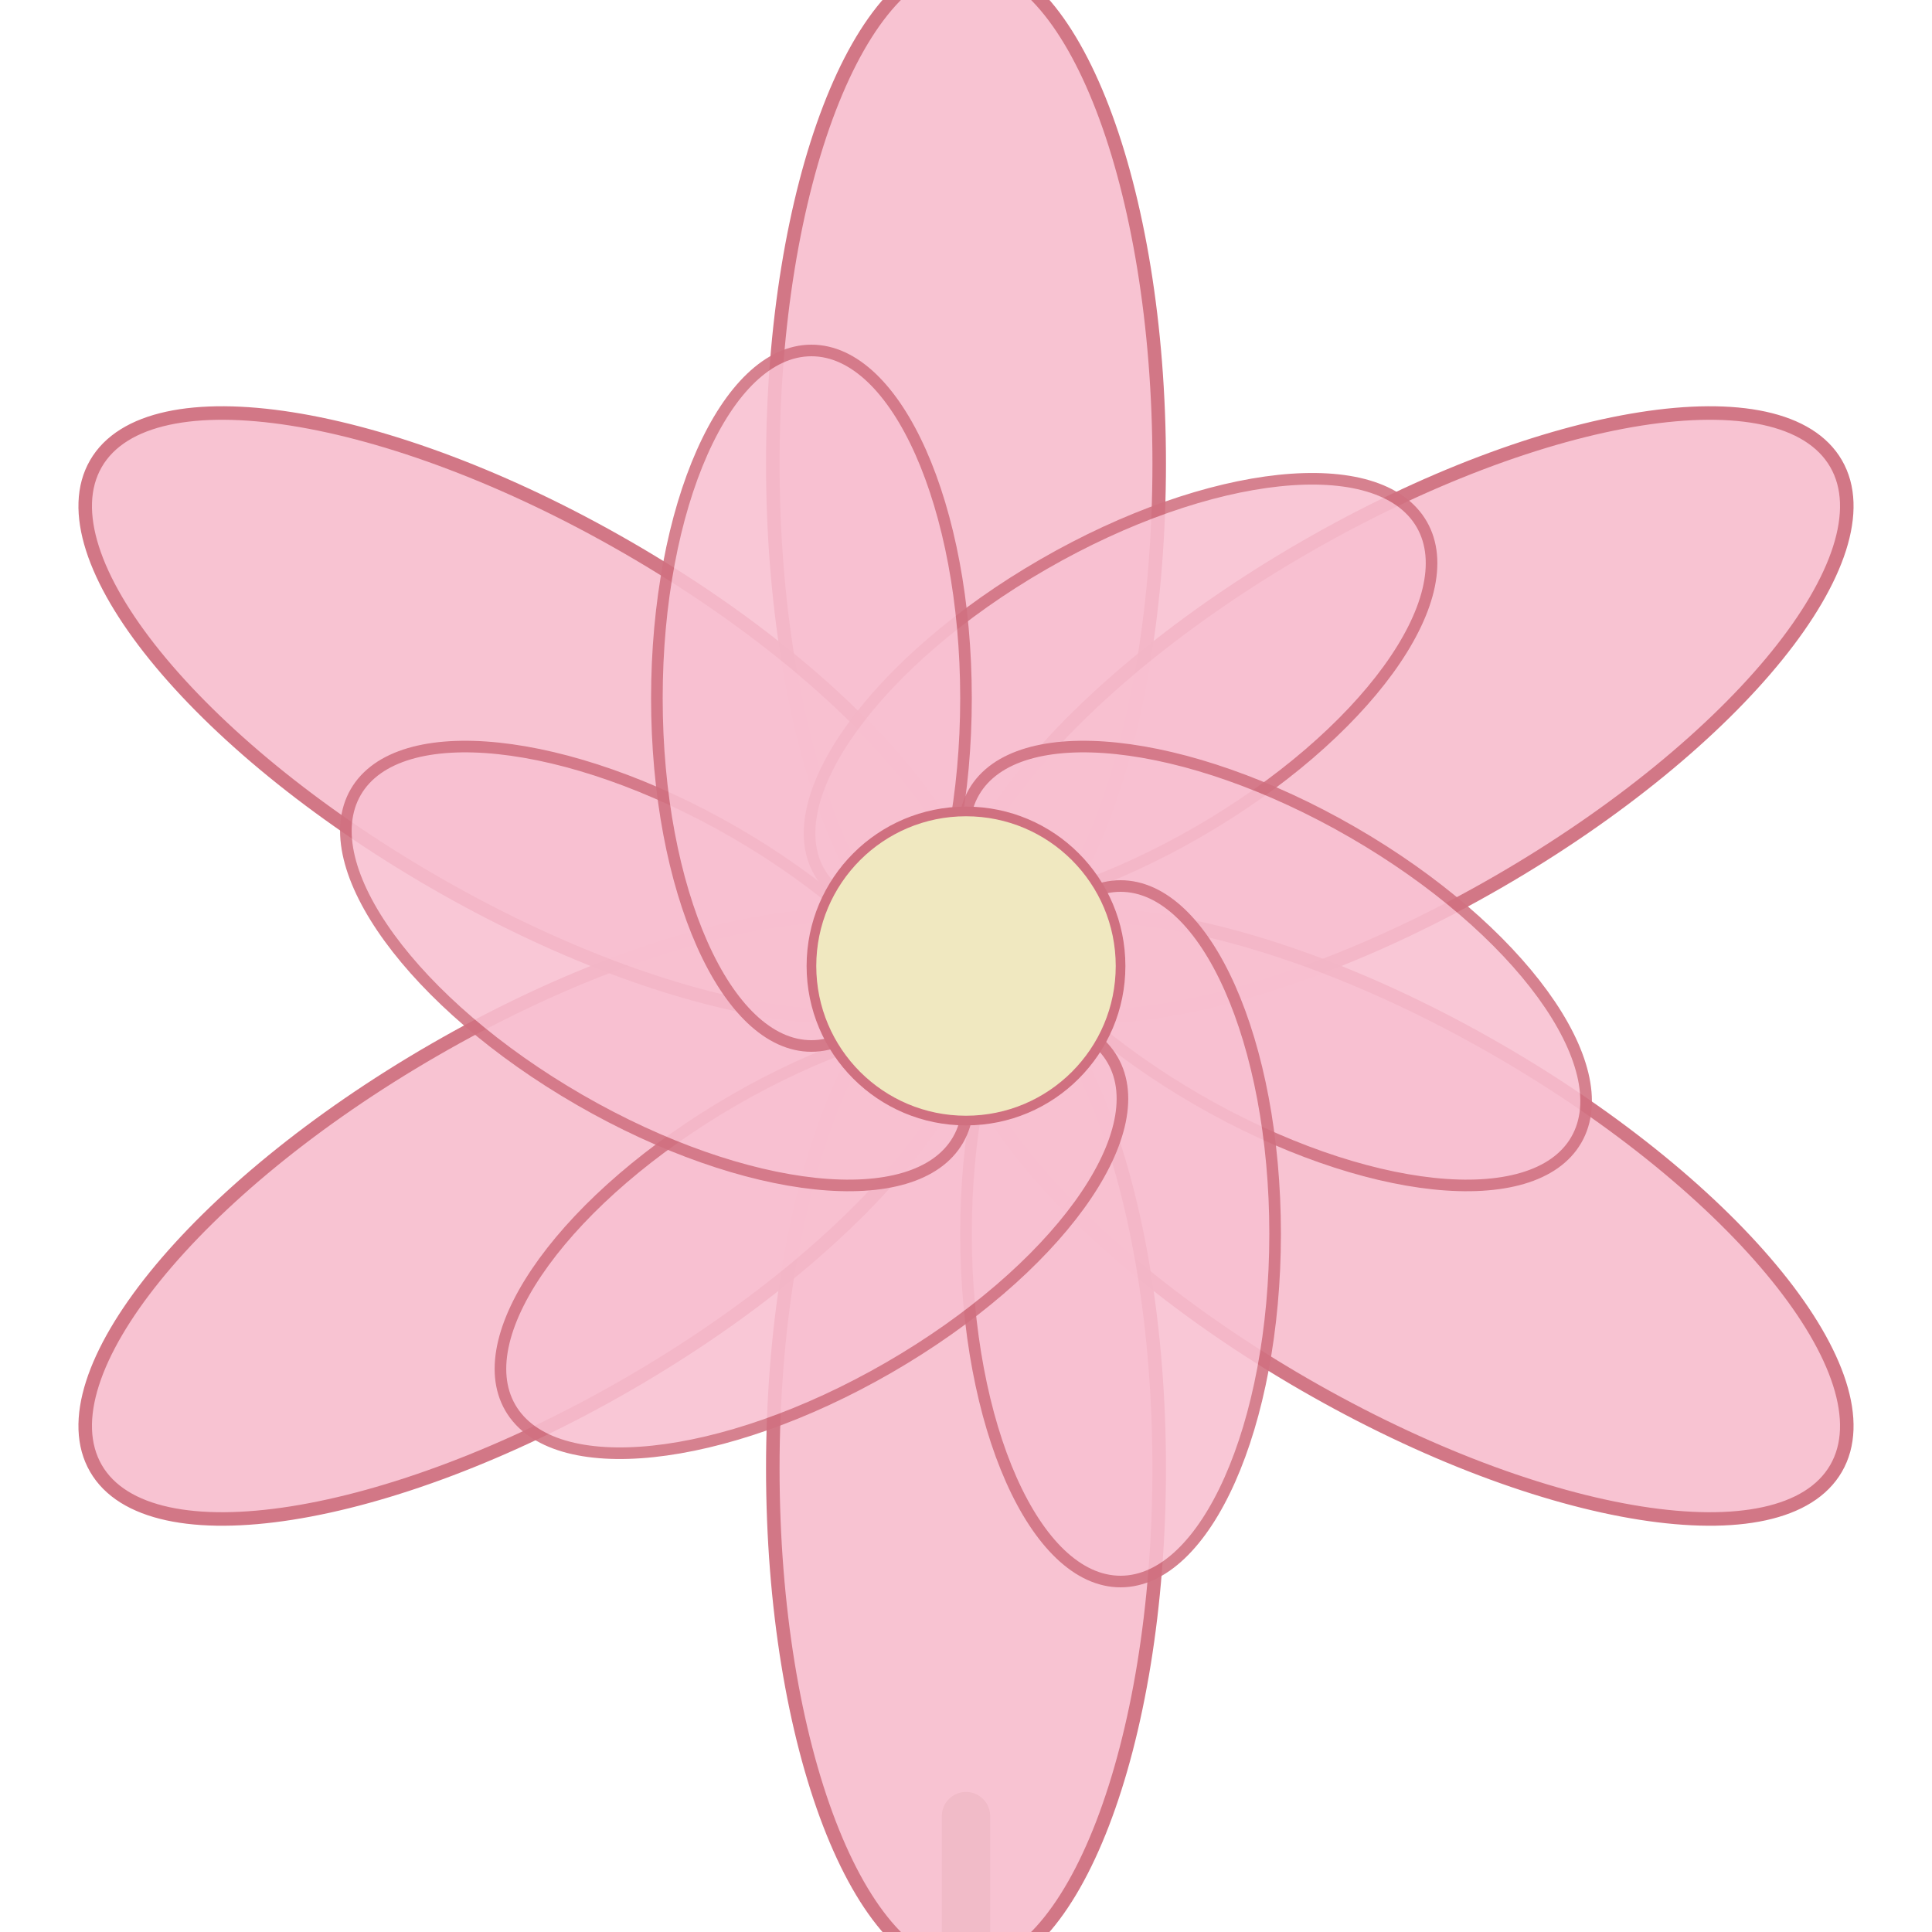
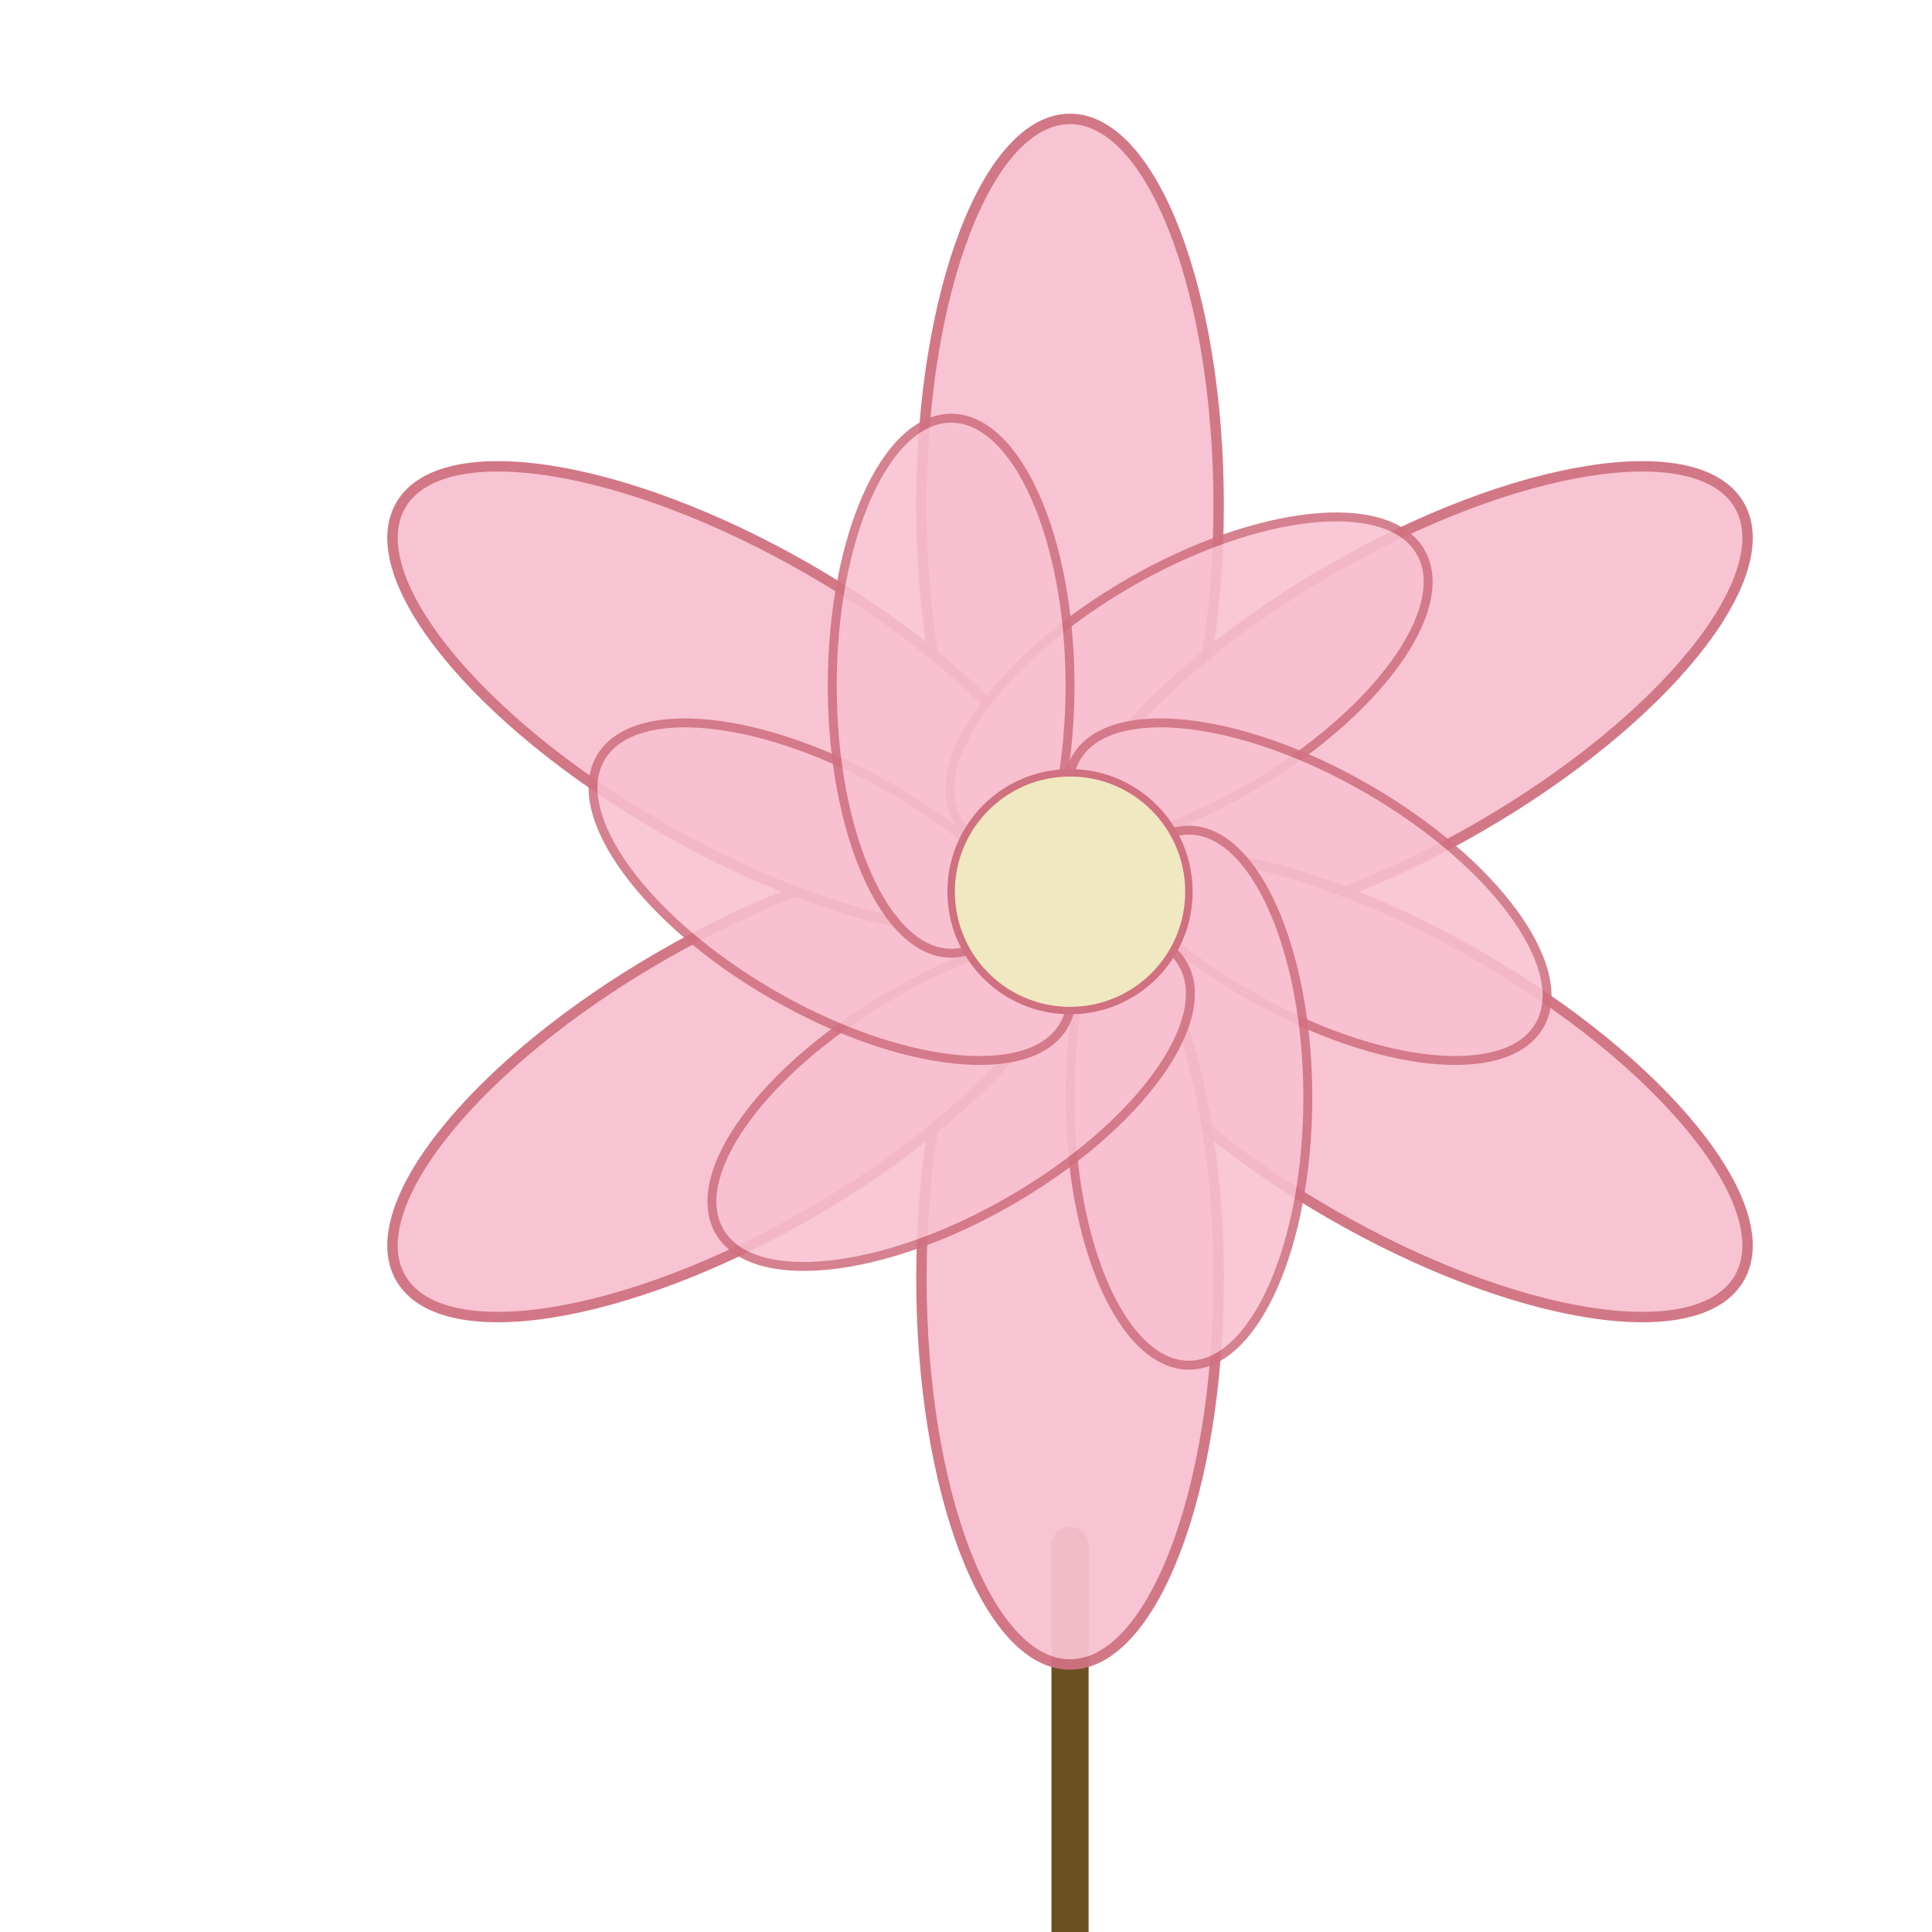
- <svg xmlns="http://www.w3.org/2000/svg" viewBox="0 0 100 100" width="100" height="100">
+ <svg xmlns="http://www.w3.org/2000/svg" viewBox="-2 -10 90 130" width="100" height="100">
  <line x1="50" y1="94" x2="50" y2="126" stroke="#6a5020" stroke-width="2.5" stroke-linecap="round" />
  <ellipse cx="50.00" cy="24.00" rx="10" ry="26" transform="rotate(0.0 50.00 24.00)" fill="#f8c0d0" stroke="#d07080" stroke-width="0.7" opacity="0.95" />
  <ellipse cx="72.52" cy="37.00" rx="10" ry="26" transform="rotate(60.0 72.52 37.00)" fill="#f8c0d0" stroke="#d07080" stroke-width="0.7" opacity="0.95" />
  <ellipse cx="72.52" cy="63.00" rx="10" ry="26" transform="rotate(120.0 72.52 63.00)" fill="#f8c0d0" stroke="#d07080" stroke-width="0.7" opacity="0.95" />
  <ellipse cx="50.00" cy="76.00" rx="10" ry="26" transform="rotate(180.0 50.00 76.00)" fill="#f8c0d0" stroke="#d07080" stroke-width="0.7" opacity="0.95" />
  <ellipse cx="27.48" cy="63.00" rx="10" ry="26" transform="rotate(240.0 27.48 63.00)" fill="#f8c0d0" stroke="#d07080" stroke-width="0.7" opacity="0.95" />
  <ellipse cx="27.48" cy="37.00" rx="10" ry="26" transform="rotate(300.0 27.48 37.00)" fill="#f8c0d0" stroke="#d07080" stroke-width="0.7" opacity="0.95" />
  <ellipse cx="58.00" cy="36.14" rx="8" ry="18" transform="rotate(60.0 58.00 36.14)" fill="#f8c0d0" stroke="#d07080" stroke-width="0.6" opacity="0.88" />
  <ellipse cx="66.00" cy="50.00" rx="8" ry="18" transform="rotate(120.0 66.00 50.00)" fill="#f8c0d0" stroke="#d07080" stroke-width="0.6" opacity="0.88" />
  <ellipse cx="58.00" cy="63.86" rx="8" ry="18" transform="rotate(180.0 58.00 63.86)" fill="#f8c0d0" stroke="#d07080" stroke-width="0.6" opacity="0.88" />
  <ellipse cx="42.00" cy="63.86" rx="8" ry="18" transform="rotate(240.0 42.00 63.86)" fill="#f8c0d0" stroke="#d07080" stroke-width="0.6" opacity="0.88" />
  <ellipse cx="34.00" cy="50.00" rx="8" ry="18" transform="rotate(300.0 34.00 50.00)" fill="#f8c0d0" stroke="#d07080" stroke-width="0.6" opacity="0.88" />
  <ellipse cx="42.00" cy="36.14" rx="8" ry="18" transform="rotate(360.0 42.00 36.14)" fill="#f8c0d0" stroke="#d07080" stroke-width="0.6" opacity="0.88" />
  <circle cx="50" cy="50" r="8" fill="#f0e8c0" stroke="#d07080" stroke-width="0.5" />
</svg>
